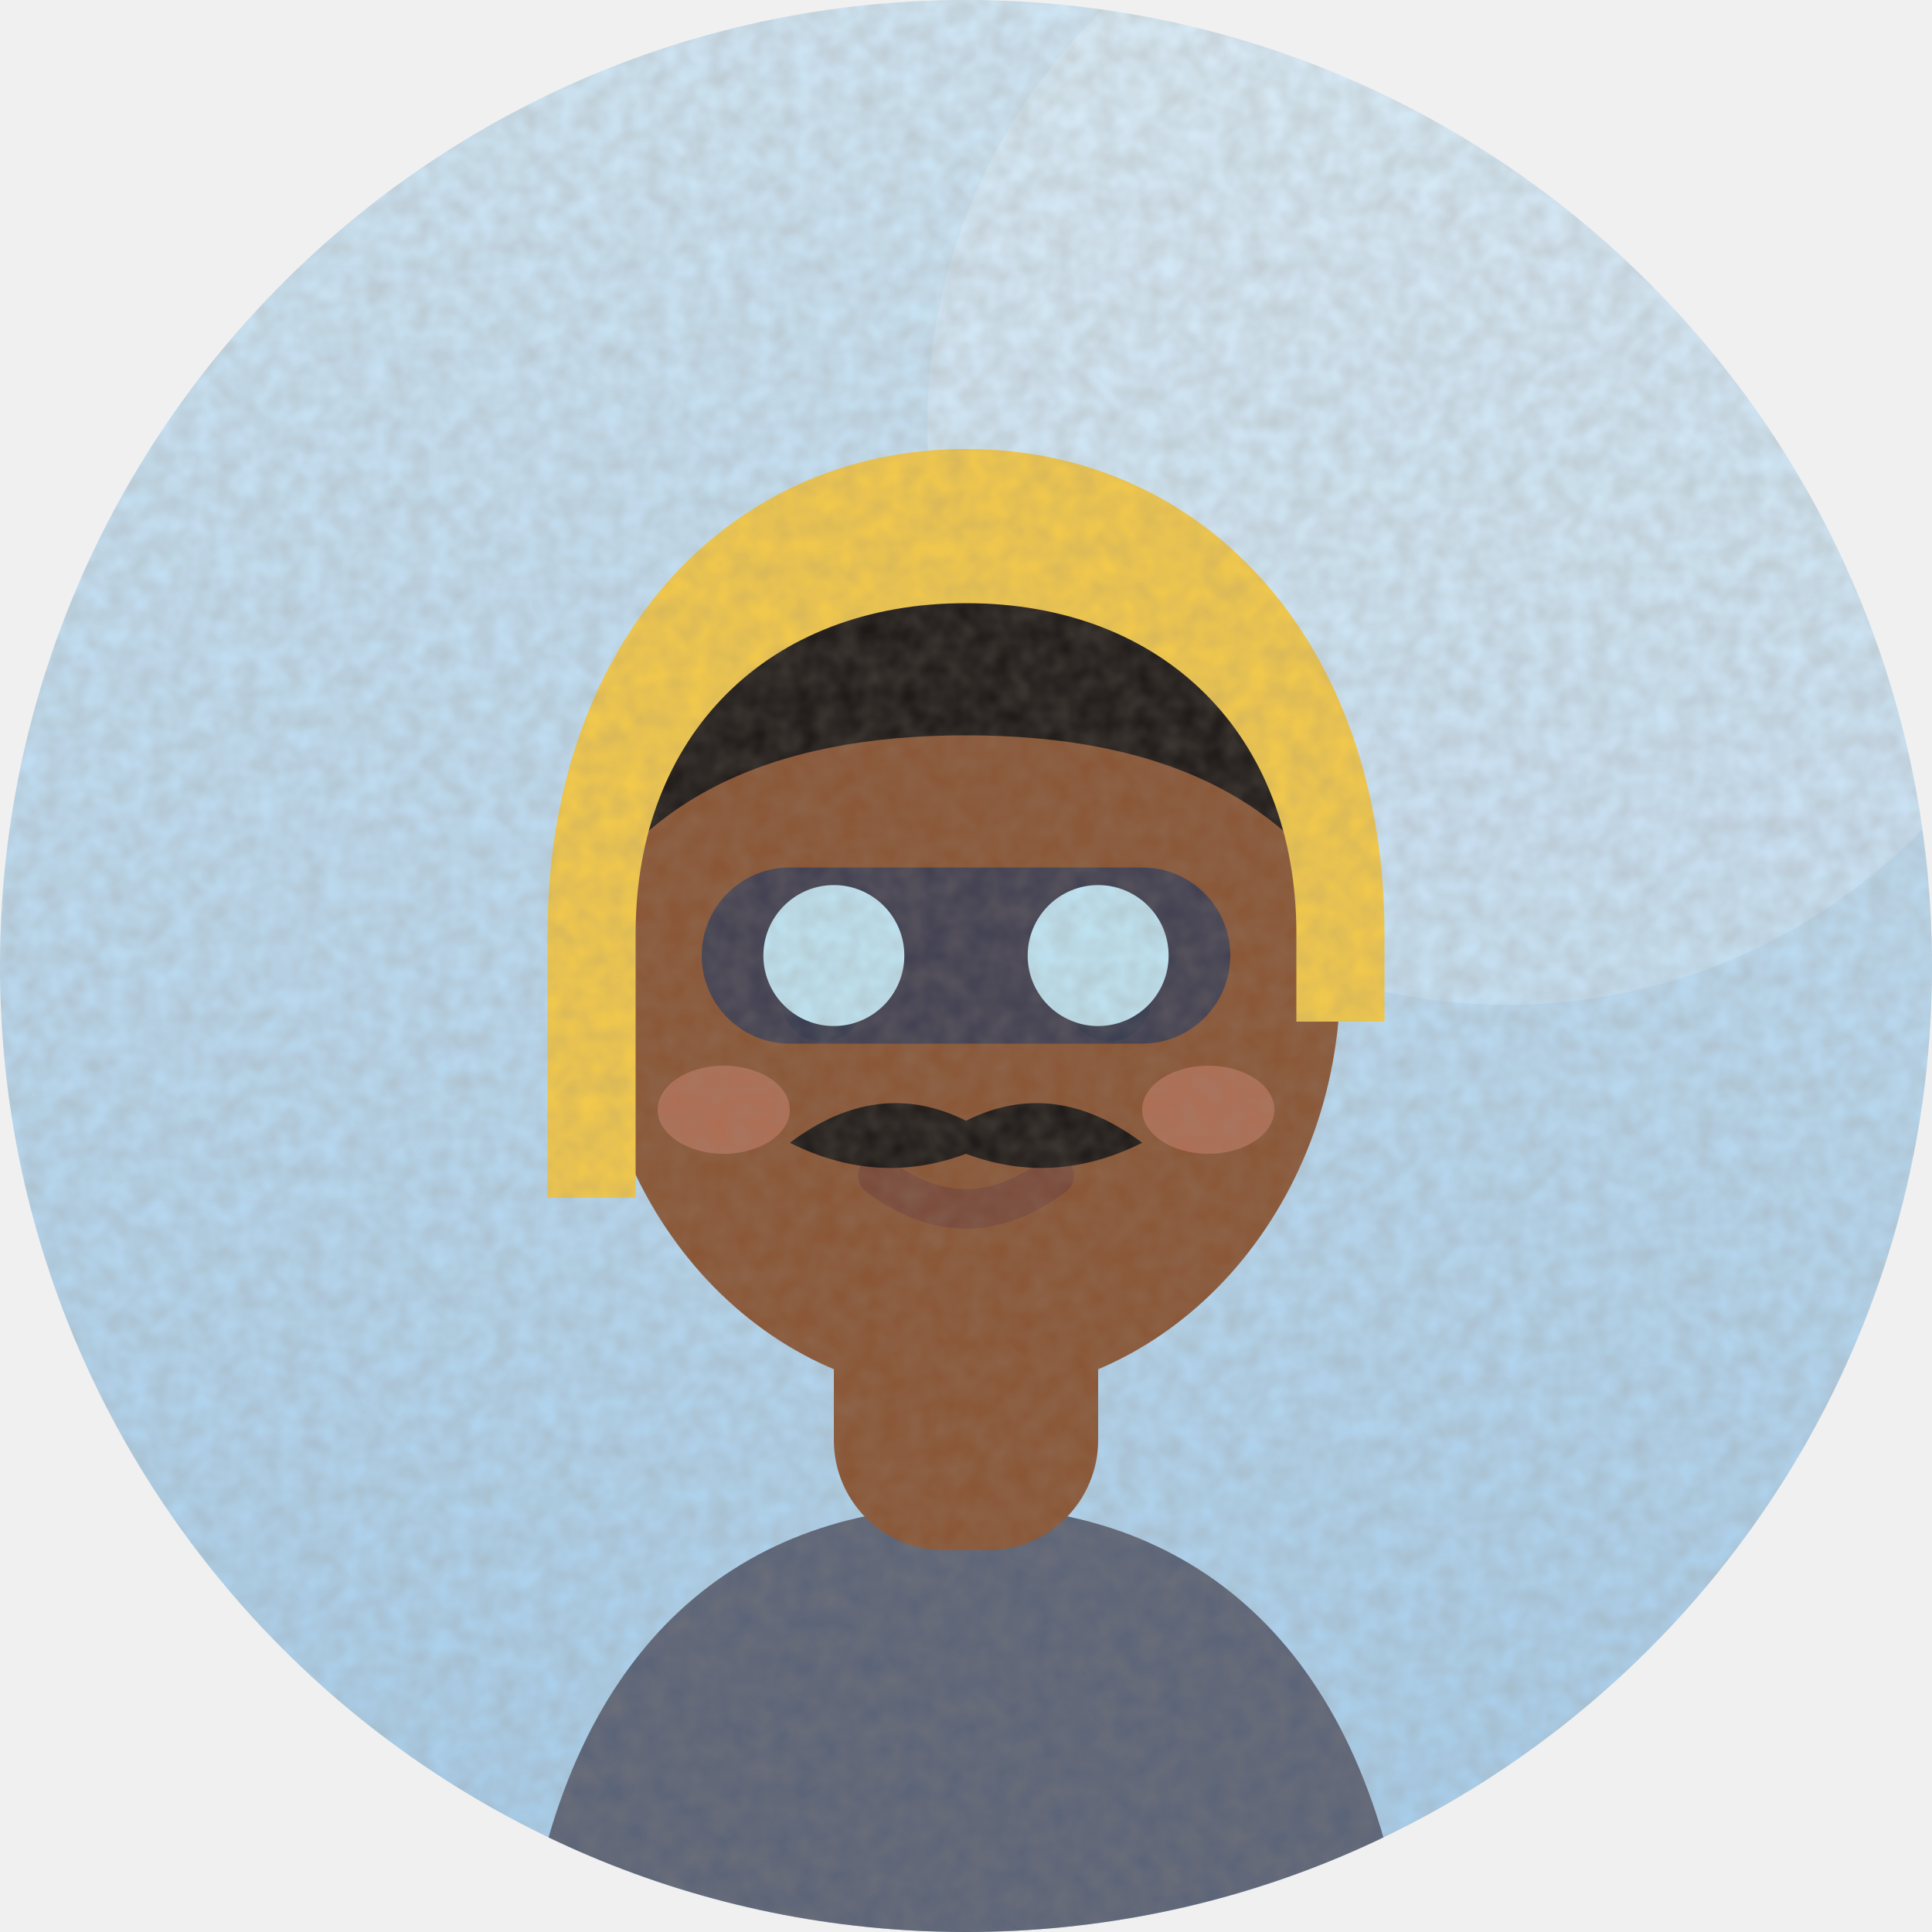
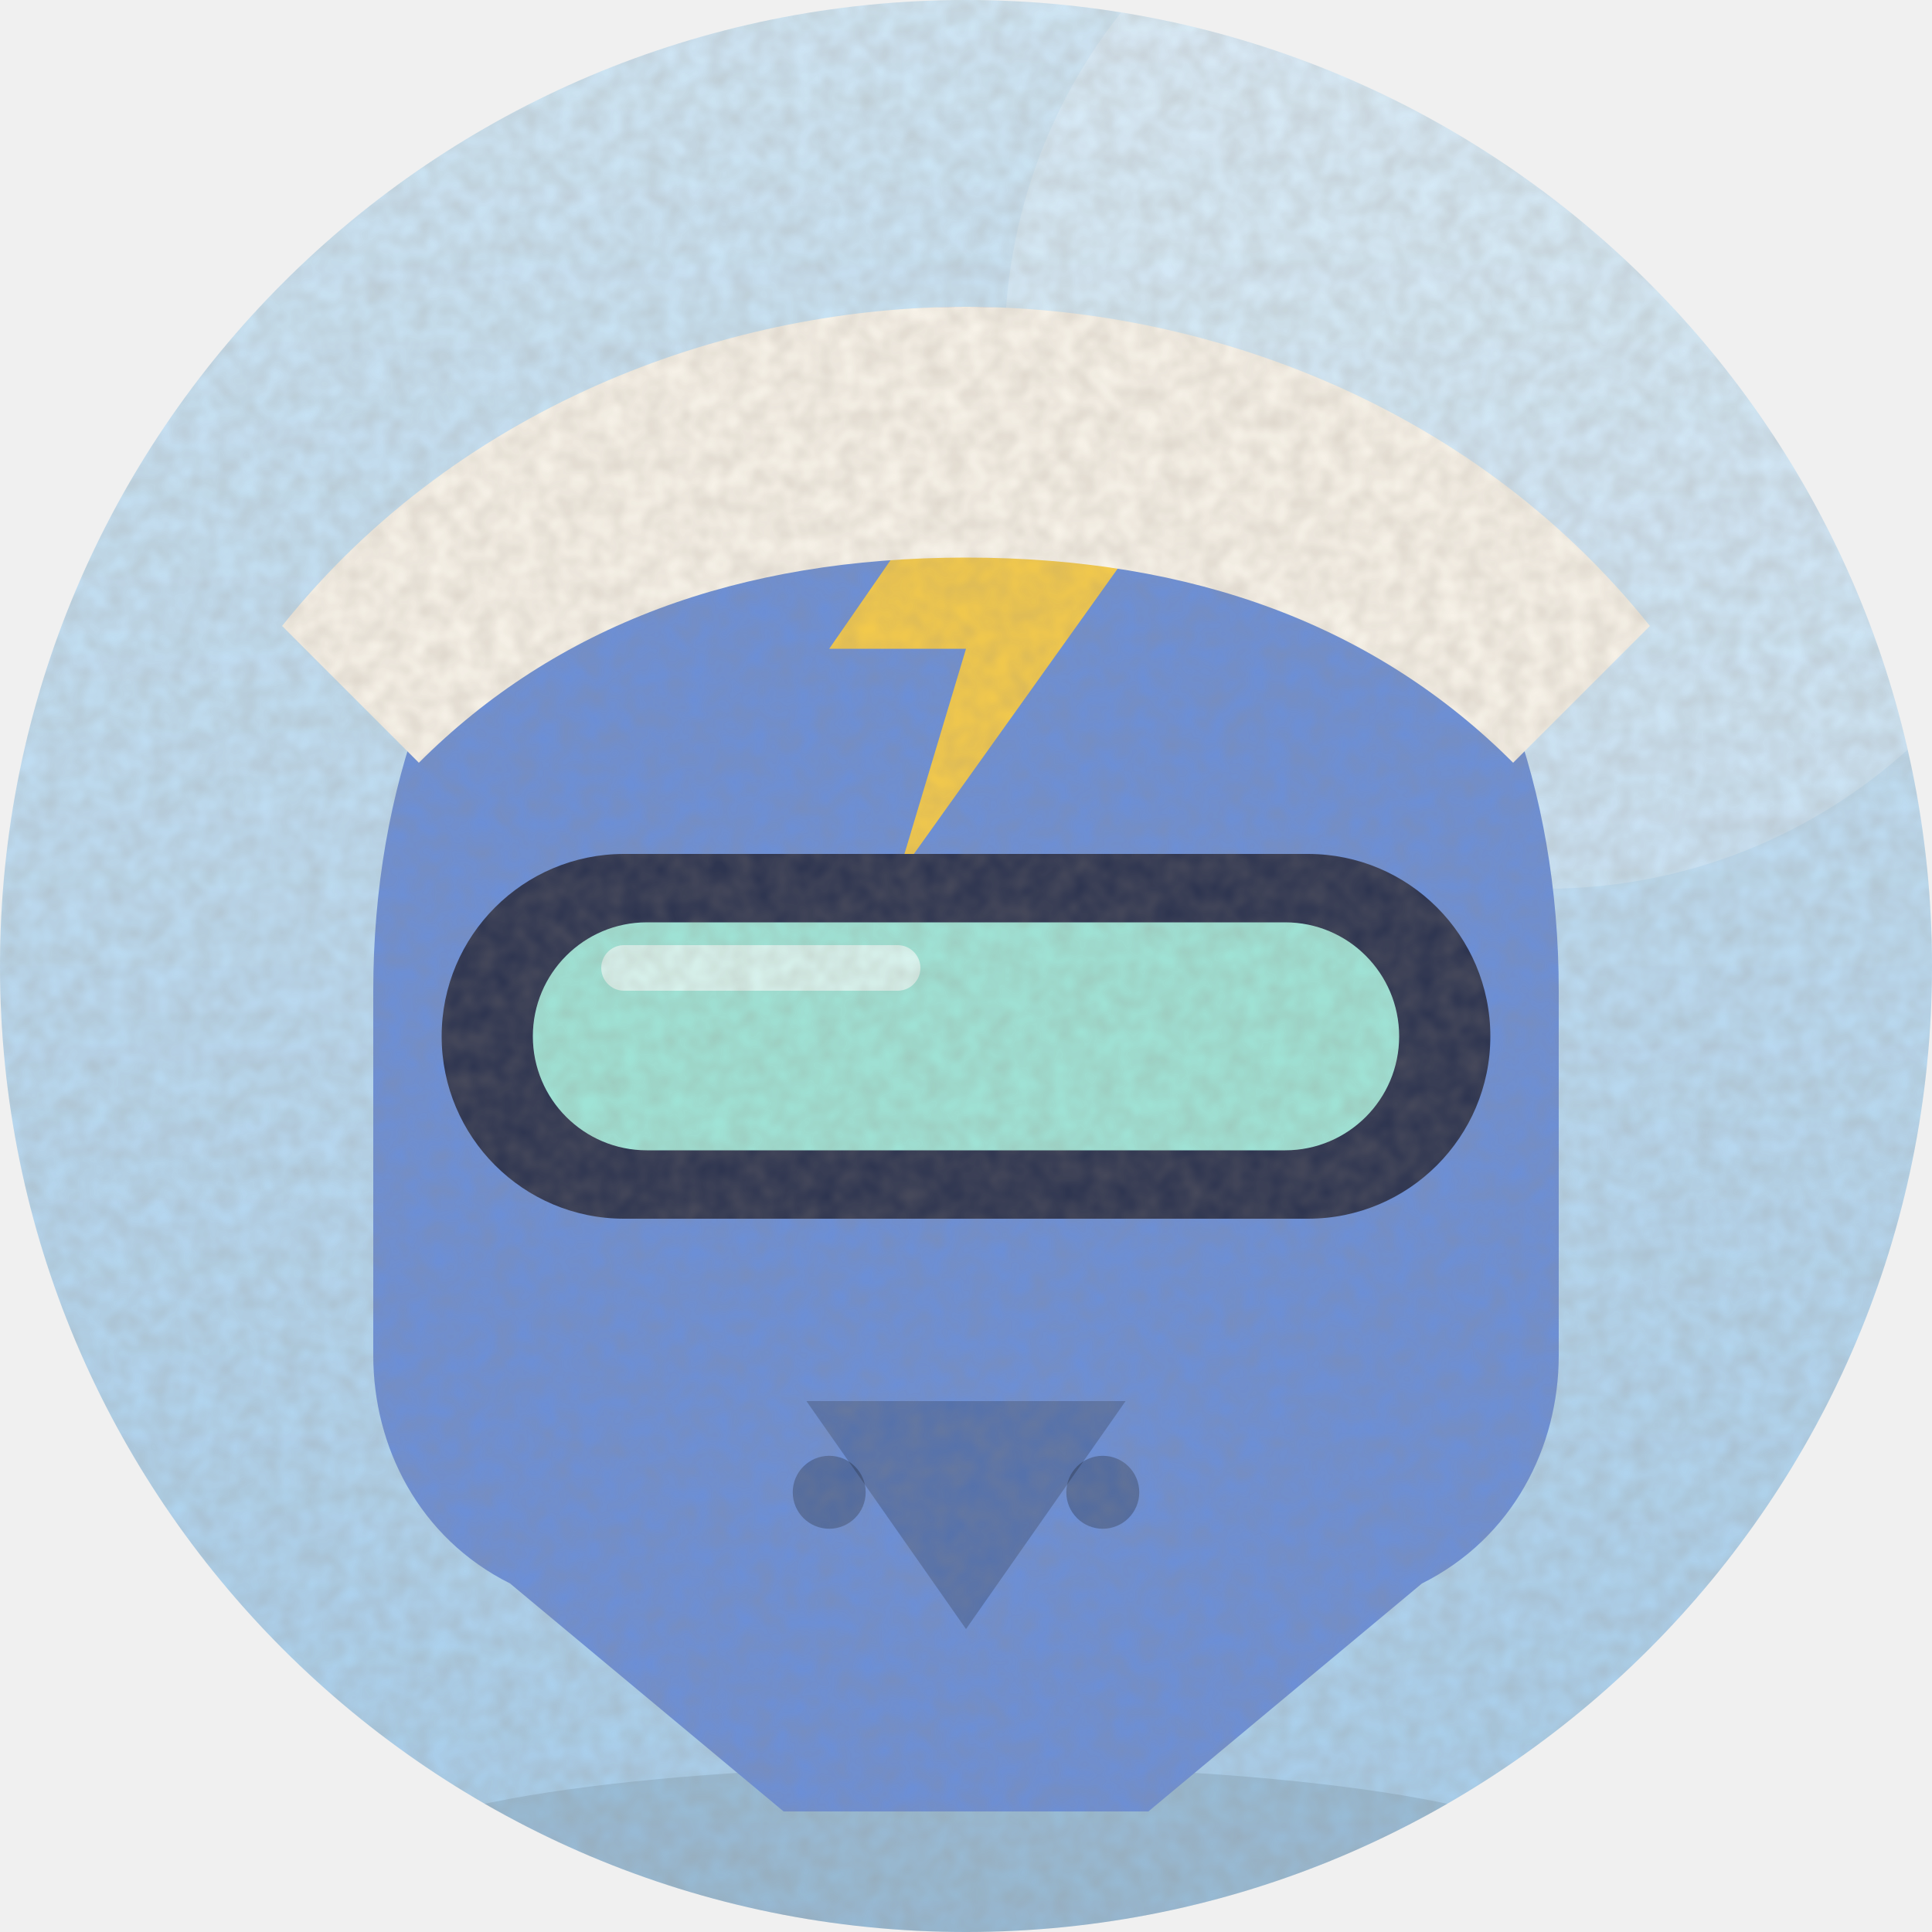
<svg xmlns="http://www.w3.org/2000/svg" viewBox="0 0 100 100">
  <defs>
    <linearGradient id="b5" x1="0" y1="0" x2="0" y2="1">
      <stop offset="0" stop-color="#CFE6F5" />
      <stop offset="1" stop-color="#A6CDEB" />
    </linearGradient>
    <clipPath id="c5">
      <circle cx="50" cy="50" r="50" />
    </clipPath>
    <filter id="g6" x="0" y="0" width="100%" height="100%">
      <feTurbulence type="fractalNoise" baseFrequency=".9" numOctaves="2" seed="6" />
-       <feColorMatrix values="0 0 0 0 .3  0 0 0 0 .25  0 0 0 0 .2  0 0 0 .35 -.05" />
+       <feColorMatrix values="0 0 0 0 .3  0 0 0 0 .25  0 0 0 0 .2  0 0 0 .32 -.05" />
      <feComposite in2="SourceGraphic" operator="in" />
    </filter>
  </defs>
  <g clip-path="url(#c5)">
    <rect width="100" height="100" fill="url(#b5)" />
-     <circle cx="78" cy="22" r="30" fill="#fff" opacity=".18" />
-     <g transform="translate(50 62) scale(1.14) translate(-50 -58)">
-       <path d="M30 92c2-14 10-20 20-20s18 6 20 20" fill="#5B6478" />
-       <rect x="44" y="60" width="12" height="14" rx="5" fill="#8A5636" />
-       <ellipse cx="50" cy="48" rx="17" ry="19" fill="#8A5636" />
-       <circle cx="43.5" cy="49" r="1.9" fill="#2B2620" />
-       <circle cx="56.5" cy="49" r="1.9" fill="#2B2620" />
-       <path d="M46 57q4 3 8 0" stroke="#7A4A3A" stroke-width="1.8" fill="none" stroke-linecap="round" />
-       <ellipse cx="39" cy="54" rx="3" ry="2" fill="#F29C8C" opacity=".35" />
-       <ellipse cx="61" cy="54" rx="3" ry="2" fill="#F29C8C" opacity=".35" />
-       <path d="M32 46c-1-14 8-21 18-21s19 6 18 21c-3-6-9-9-18-9s-15 3-18 9z" fill="#1E1A18" />
-       <path d="M42 55.5q4-3 8-1q4-2 8 1q-4 2-8 0.5q-4 1.5-8-0.5z" fill="#1E1A18" />
-       <path d="M31 46c0-13 8-22 19-22s19 9 19 22v4h-4v-4c0-9-6-15-15-15s-15 6-15 15v12h-4z" fill="#F2C94C" />
-       <rect x="38" y="43" width="24" height="8" rx="4" fill="#3A3F55" opacity=".9" />
-       <circle cx="44" cy="47" r="3.2" fill="#BFE3F2" />
-       <circle cx="56" cy="47" r="3.2" fill="#BFE3F2" />
+     <circle cx="80" cy="18" r="28" fill="#fff" opacity=".2" />
+     <g transform="translate(50 56) scale(1.18) translate(-50 -54)">
+       <ellipse cx="50" cy="88" rx="26" ry="4" fill="#000" opacity=".1" />
+       <path d="M24 50c0-18 12-30 26-30s26 12 26 30v16c0 4-2 8-6 10l-12 10H42L30 76c-4-2-6-6-6-10z" fill="#6C8FD6" />
+       <path d="M53 22l-9 13h6l-3 10 10-14h-6z" fill="#F2C94C" />
+       <path d="M20 34c8-10 20-14 30-14s22 4 30 14l-6 6c-6-6-14-9-24-9s-18 3-24 9z" fill="#F7F2E8" />
+       <rect x="27" y="44" width="46" height="16" rx="8" fill="#2E3550" />
+       <rect x="31" y="47" width="38" height="10" rx="5" fill="#9FE3D6" />
+       <path d="M35 49h12" stroke="#fff" stroke-width="2" opacity=".6" stroke-linecap="round" />
+       <path d="M43 68l7 10 7-10z" fill="#000" opacity=".2" />
+       <circle cx="44" cy="72" r="1.6" fill="#000" opacity=".25" />
+       <circle cx="56" cy="72" r="1.6" fill="#000" opacity=".25" />
    </g>
    <rect width="100" height="100" fill="#fff" filter="url(#g6)" />
  </g>
</svg>
